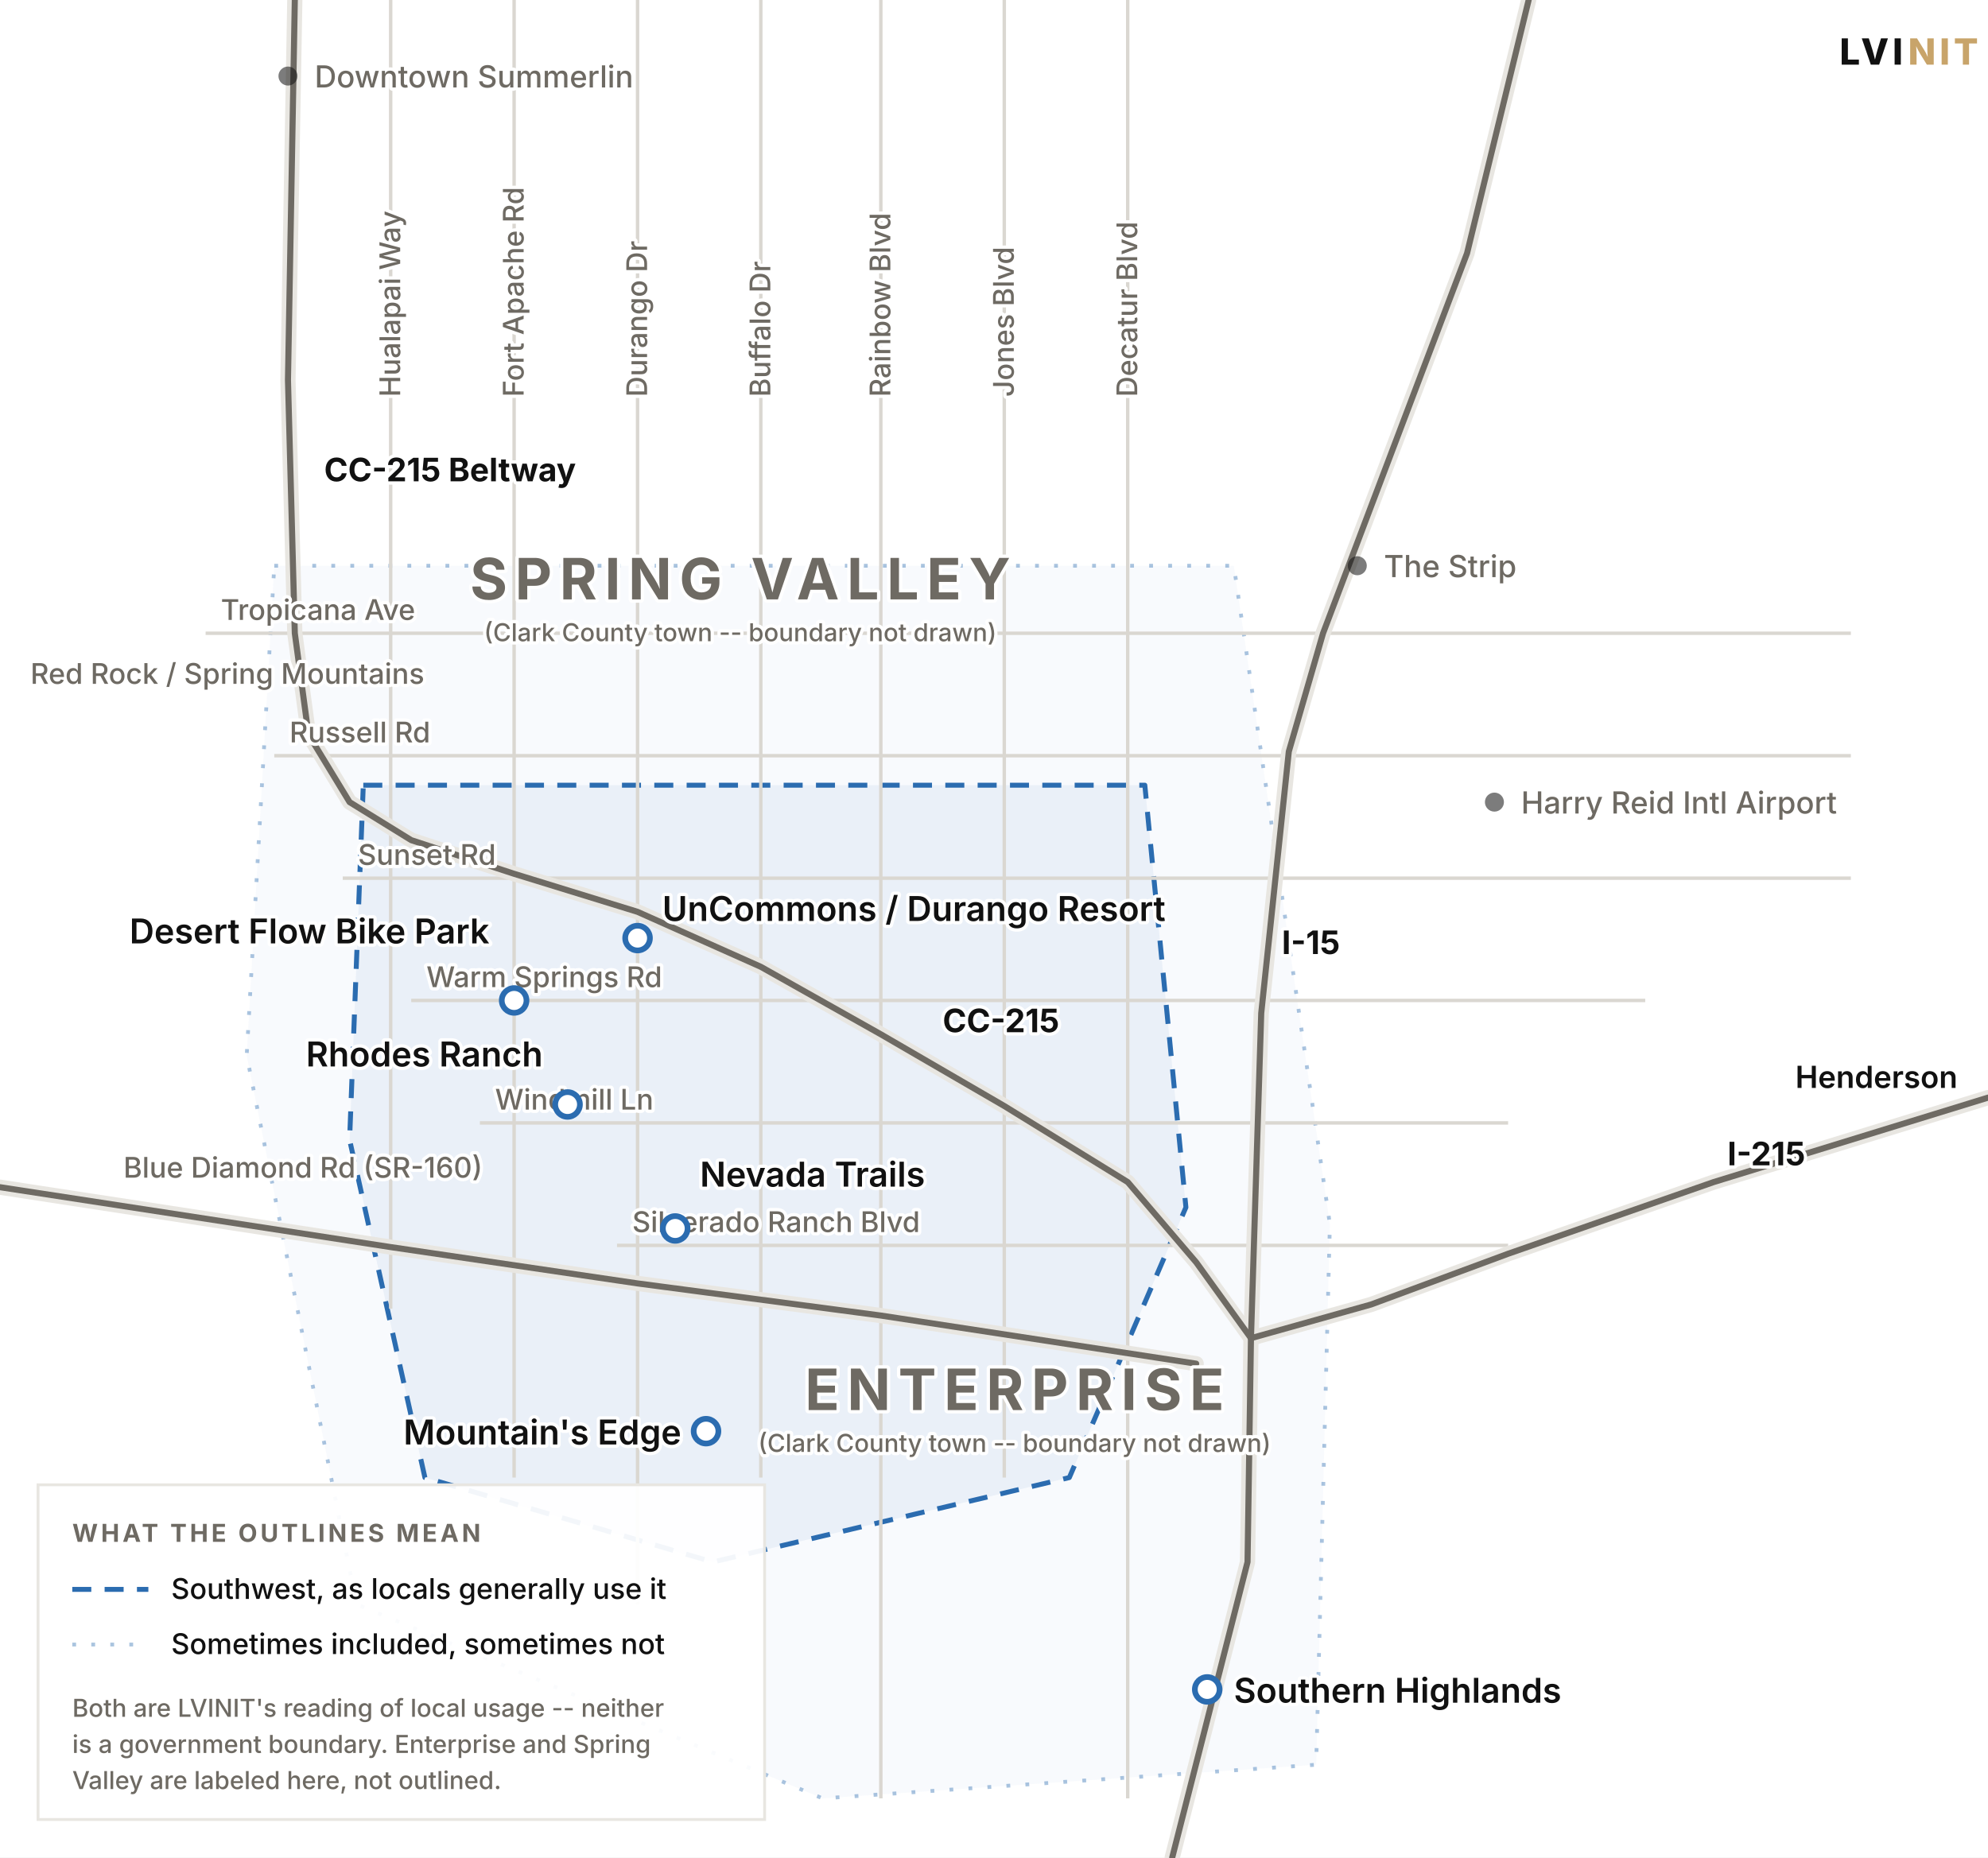
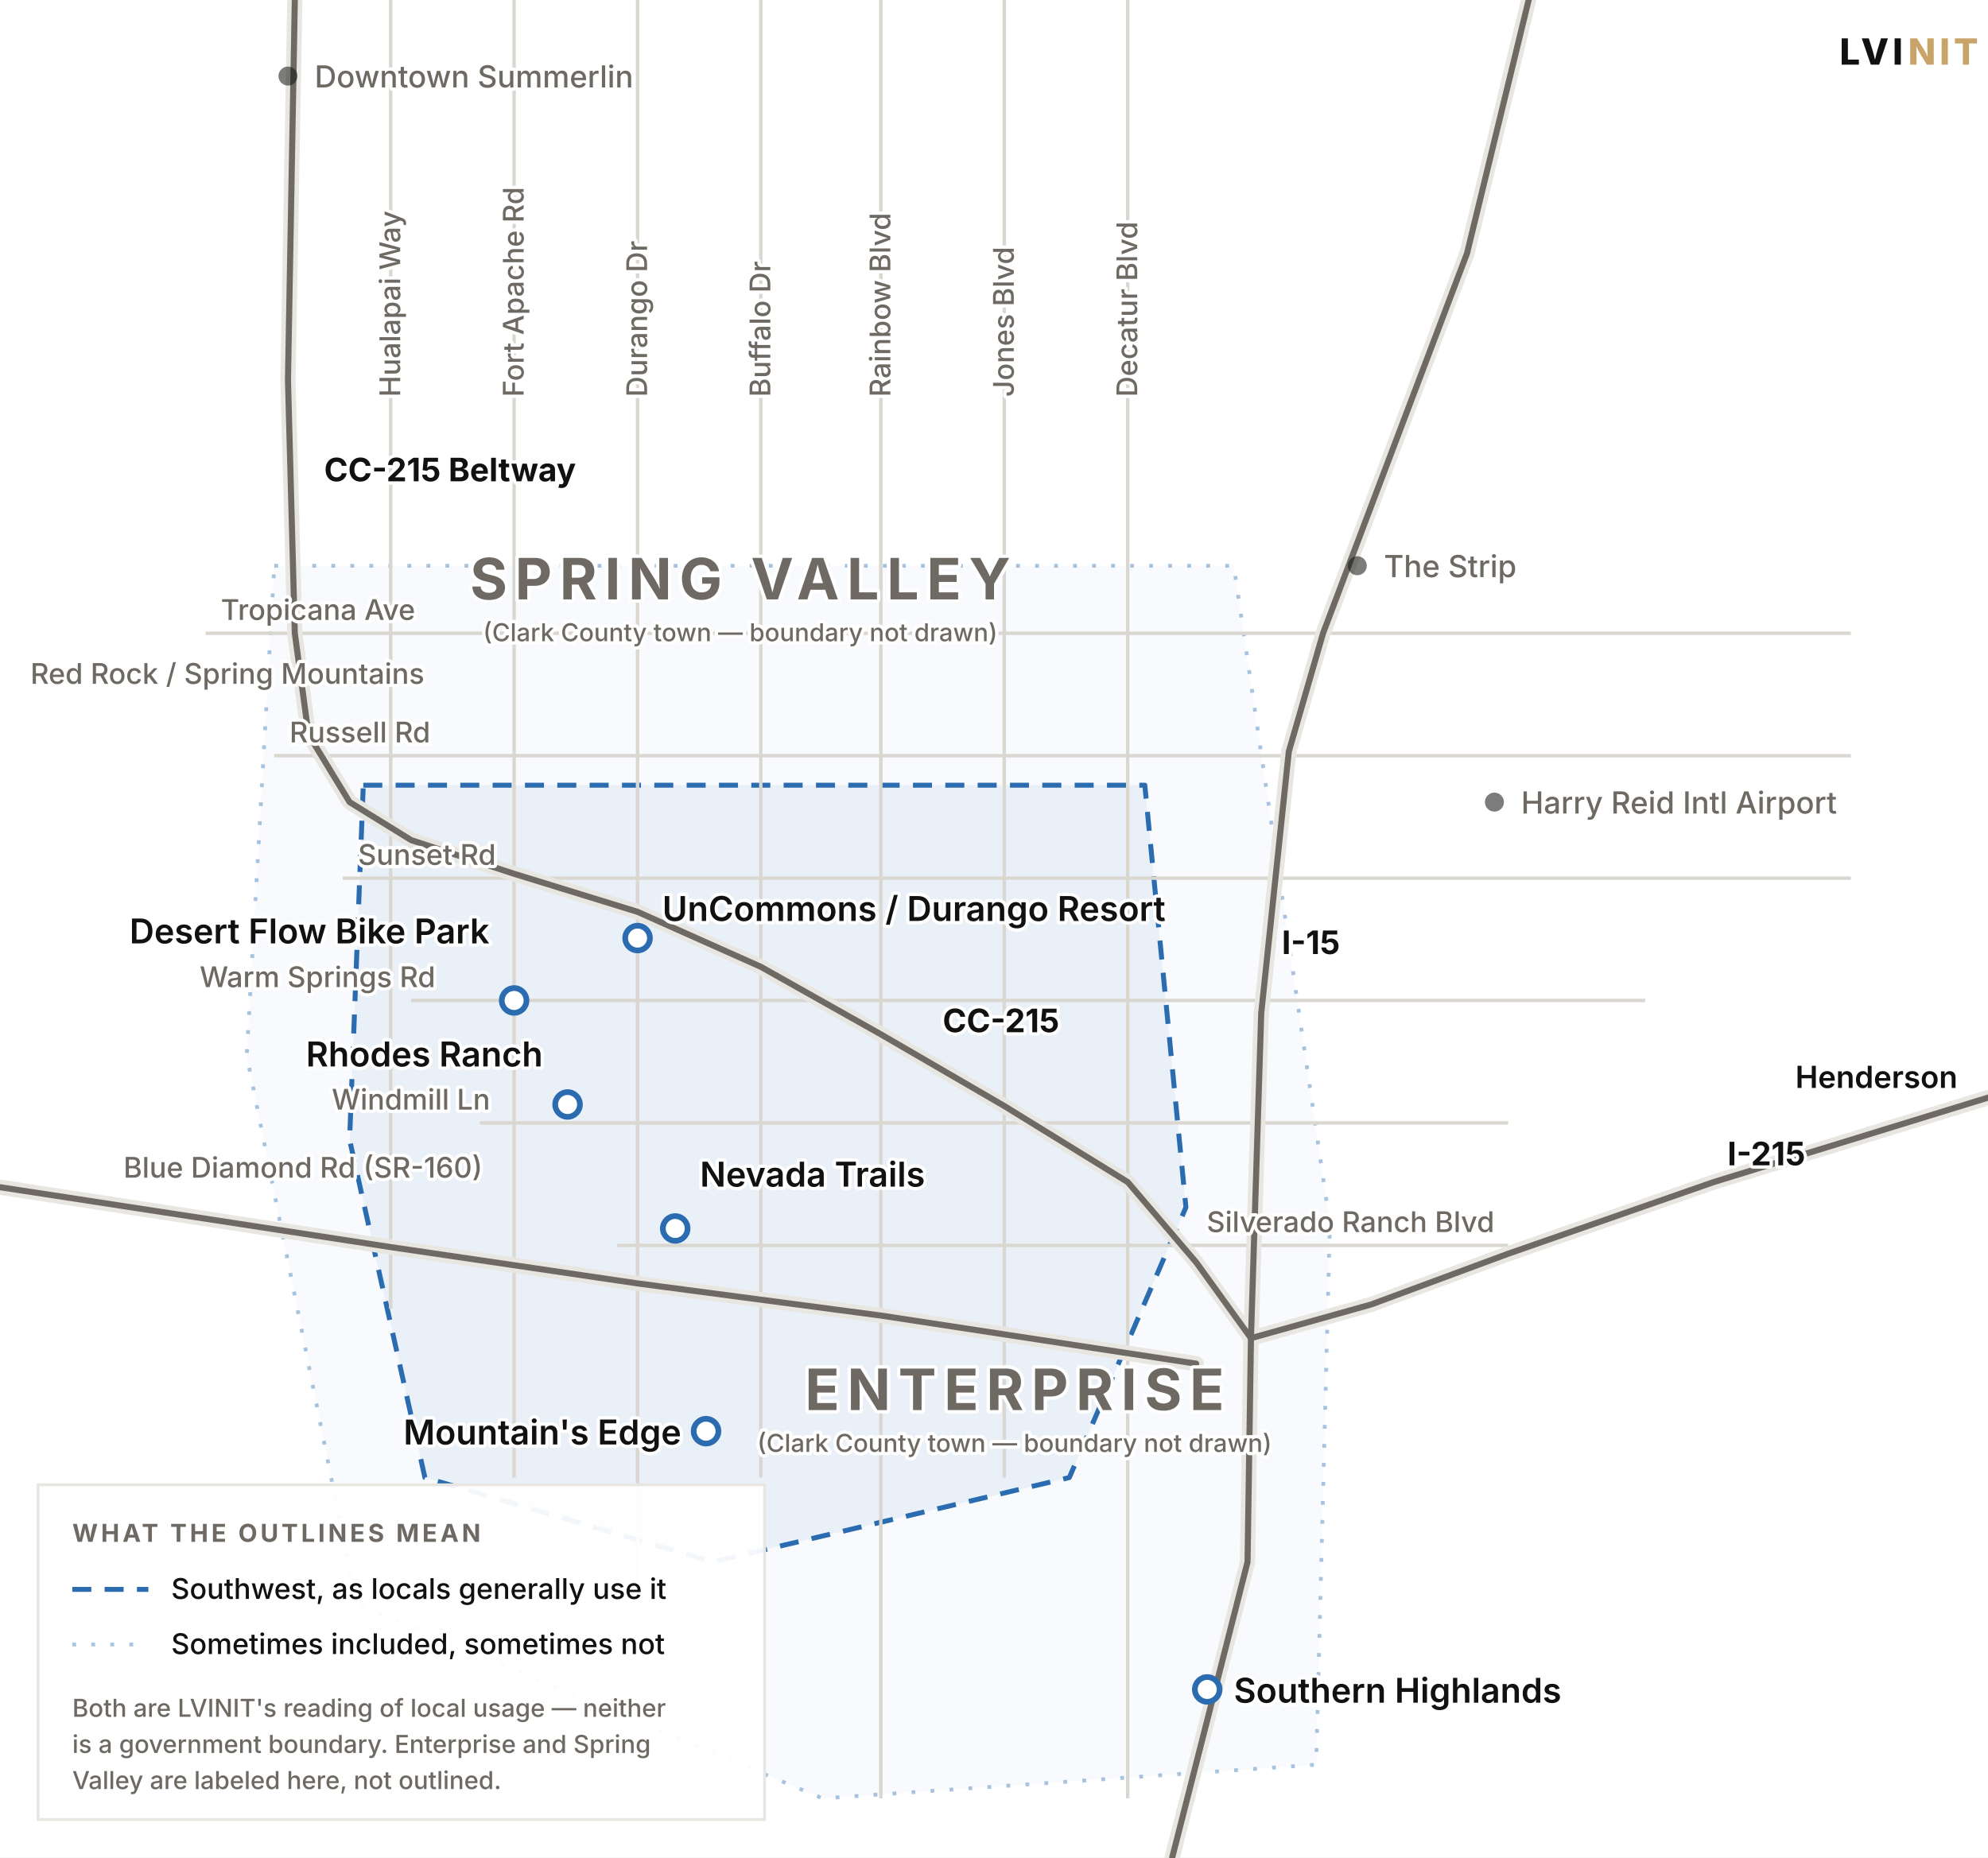
<svg xmlns="http://www.w3.org/2000/svg" viewBox="0 0 1045.2 976.8" width="1045.2" height="976.8" role="img" aria-labelledby="mapTitle mapDesc">
  <rect width="1045.2" height="976.8" fill="#FFFFFF" />
  <polygon points="144.2,297.5 648.7,297.5 699.2,643.8 692,928 432.5,945.7 187.4,843.6 129.7,555" fill="#2B6CB0" fill-opacity="0.035" stroke="#2B6CB0" stroke-opacity="0.4" stroke-width="2" stroke-dasharray="2 8" stroke-linejoin="round" />
  <polygon points="191,412.9 601.9,412.9 623.5,634.9 562.2,777 374.8,821.4 223.4,777 183.8,599.4" fill="#2B6CB0" fill-opacity="0.07" stroke="#2B6CB0" stroke-width="2.6" stroke-dasharray="10 7" stroke-linejoin="round" />
  <line x1="205.4" y1="0" x2="205.4" y2="688.2" stroke="#DAD7D1" stroke-width="1.8" />
  <line x1="270.3" y1="0" x2="270.3" y2="777" stroke="#DAD7D1" stroke-width="1.8" />
  <line x1="335.2" y1="0" x2="335.2" y2="843.6" stroke="#DAD7D1" stroke-width="1.8" />
  <line x1="400" y1="0" x2="400" y2="777" stroke="#DAD7D1" stroke-width="1.8" />
  <line x1="463.1" y1="0" x2="463.1" y2="945.7" stroke="#DAD7D1" stroke-width="1.8" />
  <line x1="528" y1="0" x2="528" y2="777" stroke="#DAD7D1" stroke-width="1.8" />
  <line x1="592.9" y1="0" x2="592.9" y2="945.7" stroke="#DAD7D1" stroke-width="1.8" />
  <line x1="108.1" y1="333" x2="973.1" y2="333" stroke="#DAD7D1" stroke-width="1.8" />
  <line x1="144.2" y1="397.4" x2="973.1" y2="397.4" stroke="#DAD7D1" stroke-width="1.8" />
  <line x1="180.2" y1="461.8" x2="973.1" y2="461.8" stroke="#DAD7D1" stroke-width="1.8" />
  <line x1="216.2" y1="526.1" x2="865" y2="526.1" stroke="#DAD7D1" stroke-width="1.8" />
  <line x1="252.3" y1="590.5" x2="792.9" y2="590.5" stroke="#DAD7D1" stroke-width="1.8" />
  <line x1="324.4" y1="654.9" x2="792.9" y2="654.9" stroke="#DAD7D1" stroke-width="1.8" />
  <polyline points="628.9,717.1 463.1,691.8 335.2,674.9 205.4,655.8 0,624.3" fill="none" stroke="#E8E6E1" stroke-width="8" stroke-linecap="round" stroke-linejoin="round" />
  <polyline points="803.7,0 771.3,133.2 720.8,266.4 695.6,333 677.6,395.2 663.1,532.8 657.7,703.7 655.9,821.4 616.3,976.8" fill="none" stroke="#E8E6E1" stroke-width="8" stroke-linecap="round" stroke-linejoin="round" />
  <polyline points="155,0 151.4,199.8 155,333 162.2,386.3 183.8,421.8 216.2,441.8 270.3,459.5 335.2,479.5 400,508.4 463.1,543.9 528,581.6 592.9,621.6 628.9,663.8 657.7,703.7" fill="none" stroke="#E8E6E1" stroke-width="8" stroke-linecap="round" stroke-linejoin="round" />
  <polyline points="657.7,703.7 720.8,686 792.9,659.3 901,621.6 1045.2,577.2" fill="none" stroke="#E8E6E1" stroke-width="8" stroke-linecap="round" stroke-linejoin="round" />
  <polyline points="628.9,717.1 463.1,691.8 335.2,674.9 205.4,655.8 0,624.3" fill="none" stroke="#6E6A63" stroke-width="3.2" stroke-linecap="round" stroke-linejoin="round" />
  <polyline points="803.7,0 771.3,133.2 720.8,266.4 695.6,333 677.6,395.2 663.1,532.8 657.7,703.7 655.9,821.4 616.3,976.8" fill="none" stroke="#6E6A63" stroke-width="3.2" stroke-linecap="round" stroke-linejoin="round" />
  <polyline points="155,0 151.4,199.8 155,333 162.2,386.3 183.8,421.8 216.2,441.8 270.3,459.5 335.2,479.5 400,508.4 463.1,543.9 528,581.6 592.9,621.6 628.9,663.8 657.7,703.7" fill="none" stroke="#6E6A63" stroke-width="3.2" stroke-linecap="round" stroke-linejoin="round" />
  <polyline points="657.7,703.7 720.8,686 792.9,659.3 901,621.6 1045.2,577.2" fill="none" stroke="#6E6A63" stroke-width="3.2" stroke-linecap="round" stroke-linejoin="round" />
  <text x="210.4" y="208.7" font-family="Inter, 'Helvetica Neue', Helvetica, Arial, sans-serif" font-size="15" font-weight="500" fill="#6E6A63" text-anchor="start" transform="rotate(-90 210.4 208.7)" paint-order="stroke" stroke="#FFFFFF" stroke-width="3.5" stroke-linejoin="round">Hualapai Way</text>
  <text x="275.3" y="208.7" font-family="Inter, 'Helvetica Neue', Helvetica, Arial, sans-serif" font-size="15" font-weight="500" fill="#6E6A63" text-anchor="start" transform="rotate(-90 275.3 208.7)" paint-order="stroke" stroke="#FFFFFF" stroke-width="3.5" stroke-linejoin="round">Fort Apache Rd</text>
  <text x="340.2" y="208.7" font-family="Inter, 'Helvetica Neue', Helvetica, Arial, sans-serif" font-size="15" font-weight="500" fill="#6E6A63" text-anchor="start" transform="rotate(-90 340.2 208.7)" paint-order="stroke" stroke="#FFFFFF" stroke-width="3.5" stroke-linejoin="round">Durango Dr</text>
  <text x="405" y="208.7" font-family="Inter, 'Helvetica Neue', Helvetica, Arial, sans-serif" font-size="15" font-weight="500" fill="#6E6A63" text-anchor="start" transform="rotate(-90 405 208.7)" paint-order="stroke" stroke="#FFFFFF" stroke-width="3.5" stroke-linejoin="round">Buffalo Dr</text>
  <text x="468.1" y="208.7" font-family="Inter, 'Helvetica Neue', Helvetica, Arial, sans-serif" font-size="15" font-weight="500" fill="#6E6A63" text-anchor="start" transform="rotate(-90 468.1 208.7)" paint-order="stroke" stroke="#FFFFFF" stroke-width="3.5" stroke-linejoin="round">Rainbow Blvd</text>
  <text x="533" y="208.7" font-family="Inter, 'Helvetica Neue', Helvetica, Arial, sans-serif" font-size="15" font-weight="500" fill="#6E6A63" text-anchor="start" transform="rotate(-90 533 208.7)" paint-order="stroke" stroke="#FFFFFF" stroke-width="3.5" stroke-linejoin="round">Jones Blvd</text>
  <text x="597.9" y="208.7" font-family="Inter, 'Helvetica Neue', Helvetica, Arial, sans-serif" font-size="15" font-weight="500" fill="#6E6A63" text-anchor="start" transform="rotate(-90 597.9 208.7)" paint-order="stroke" stroke="#FFFFFF" stroke-width="3.5" stroke-linejoin="round">Decatur Blvd</text>
  <text x="116.1" y="326" font-family="Inter, 'Helvetica Neue', Helvetica, Arial, sans-serif" font-size="15" font-weight="500" fill="#6E6A63" text-anchor="start" paint-order="stroke" stroke="#FFFFFF" stroke-width="3.5" stroke-linejoin="round">Tropicana Ave</text>
  <text x="152.2" y="390.4" font-family="Inter, 'Helvetica Neue', Helvetica, Arial, sans-serif" font-size="15" font-weight="500" fill="#6E6A63" text-anchor="start" paint-order="stroke" stroke="#FFFFFF" stroke-width="3.5" stroke-linejoin="round">Russell Rd</text>
  <text x="188.2" y="454.8" font-family="Inter, 'Helvetica Neue', Helvetica, Arial, sans-serif" font-size="15" font-weight="500" fill="#6E6A63" text-anchor="start" paint-order="stroke" stroke="#FFFFFF" stroke-width="3.5" stroke-linejoin="round">Sunset Rd</text>
-   <text x="224.2" y="519.1" font-family="Inter, 'Helvetica Neue', Helvetica, Arial, sans-serif" font-size="15" font-weight="500" fill="#6E6A63" text-anchor="start" paint-order="stroke" stroke="#FFFFFF" stroke-width="3.5" stroke-linejoin="round">Warm Springs Rd</text>
-   <text x="260.3" y="583.5" font-family="Inter, 'Helvetica Neue', Helvetica, Arial, sans-serif" font-size="15" font-weight="500" fill="#6E6A63" text-anchor="start" paint-order="stroke" stroke="#FFFFFF" stroke-width="3.5" stroke-linejoin="round">Windmill Ln</text>
-   <text x="332.4" y="647.9" font-family="Inter, 'Helvetica Neue', Helvetica, Arial, sans-serif" font-size="15" font-weight="500" fill="#6E6A63" text-anchor="start" paint-order="stroke" stroke="#FFFFFF" stroke-width="3.5" stroke-linejoin="round">Silverado Ranch Blvd</text>
+   <text x="228.9" y="519.1" font-family="Inter, 'Helvetica Neue', Helvetica, Arial, sans-serif" font-size="15" font-weight="500" fill="#6E6A63" text-anchor="end" paint-order="stroke" stroke="#FFFFFF" stroke-width="3.5" stroke-linejoin="round">Warm Springs Rd</text>
+   <text x="257.7" y="583.5" font-family="Inter, 'Helvetica Neue', Helvetica, Arial, sans-serif" font-size="15" font-weight="500" fill="#6E6A63" text-anchor="end" paint-order="stroke" stroke="#FFFFFF" stroke-width="3.5" stroke-linejoin="round">Windmill Ln</text>
+   <text x="785.7" y="647.9" font-family="Inter, 'Helvetica Neue', Helvetica, Arial, sans-serif" font-size="15" font-weight="500" fill="#6E6A63" text-anchor="end" paint-order="stroke" stroke="#FFFFFF" stroke-width="3.5" stroke-linejoin="round">Silverado Ranch Blvd</text>
  <text x="64.9" y="619.3" font-family="Inter, 'Helvetica Neue', Helvetica, Arial, sans-serif" font-size="15" font-weight="500" fill="#6E6A63" text-anchor="start" paint-order="stroke" stroke="#FFFFFF" stroke-width="3.5" stroke-linejoin="round">Blue Diamond Rd (SR-160)</text>
  <text x="673.9" y="501.7" font-family="Inter, 'Helvetica Neue', Helvetica, Arial, sans-serif" font-size="17" font-weight="700" fill="#111111" text-anchor="start" paint-order="stroke" stroke="#FFFFFF" stroke-width="3.5" stroke-linejoin="round">I-15</text>
  <text x="170.4" y="253.1" font-family="Inter, 'Helvetica Neue', Helvetica, Arial, sans-serif" font-size="17" font-weight="700" fill="#111111" text-anchor="start" paint-order="stroke" stroke="#FFFFFF" stroke-width="3.5" stroke-linejoin="round">CC-215 Beltway</text>
  <text x="495.6" y="542.8" font-family="Inter, 'Helvetica Neue', Helvetica, Arial, sans-serif" font-size="17" font-weight="700" fill="#111111" text-anchor="start" paint-order="stroke" stroke="#FFFFFF" stroke-width="3.5" stroke-linejoin="round">CC-215</text>
  <text x="908.2" y="612.8" font-family="Inter, 'Helvetica Neue', Helvetica, Arial, sans-serif" font-size="17" font-weight="700" fill="#111111" text-anchor="start" paint-order="stroke" stroke="#FFFFFF" stroke-width="3.5" stroke-linejoin="round">I-215</text>
  <text x="389.2" y="315.2" font-family="Inter, 'Helvetica Neue', Helvetica, Arial, sans-serif" font-size="30" font-weight="700" fill="#6E6A63" text-anchor="middle" letter-spacing="4" paint-order="stroke" stroke="#FFFFFF" stroke-width="3.5" stroke-linejoin="round">SPRING VALLEY</text>
-   <text x="389.2" y="337.2" font-family="Inter, 'Helvetica Neue', Helvetica, Arial, sans-serif" font-size="13" font-weight="500" fill="#6E6A63" text-anchor="middle" paint-order="stroke" stroke="#FFFFFF" stroke-width="3.5" stroke-linejoin="round">(Clark County town -- boundary not drawn)</text>
+   <text x="389.2" y="337.2" font-family="Inter, 'Helvetica Neue', Helvetica, Arial, sans-serif" font-size="13" font-weight="500" fill="#6E6A63" text-anchor="middle" paint-order="stroke" stroke="#FFFFFF" stroke-width="3.5" stroke-linejoin="round">(Clark County town — boundary not drawn)</text>
  <text x="533.4" y="741.5" font-family="Inter, 'Helvetica Neue', Helvetica, Arial, sans-serif" font-size="30" font-weight="700" fill="#6E6A63" text-anchor="middle" letter-spacing="4" paint-order="stroke" stroke="#FFFFFF" stroke-width="3.5" stroke-linejoin="round">ENTERPRISE</text>
-   <text x="533.4" y="763.5" font-family="Inter, 'Helvetica Neue', Helvetica, Arial, sans-serif" font-size="13" font-weight="500" fill="#6E6A63" text-anchor="middle" paint-order="stroke" stroke="#FFFFFF" stroke-width="3.5" stroke-linejoin="round">(Clark County town -- boundary not drawn)</text>
+   <text x="533.4" y="763.5" font-family="Inter, 'Helvetica Neue', Helvetica, Arial, sans-serif" font-size="13" font-weight="500" fill="#6E6A63" text-anchor="middle" paint-order="stroke" stroke="#FFFFFF" stroke-width="3.5" stroke-linejoin="round">(Clark County town — boundary not drawn)</text>
  <text x="16" y="359.6" font-family="Inter, 'Helvetica Neue', Helvetica, Arial, sans-serif" font-size="15" font-weight="500" fill="#6E6A63" text-anchor="start" paint-order="stroke" stroke="#FFFFFF" stroke-width="3.5" stroke-linejoin="round">Red Rock / Spring Mountains</text>
  <text x="1029.2" y="572.1" font-family="Inter, 'Helvetica Neue', Helvetica, Arial, sans-serif" font-size="16" font-weight="600" fill="#111111" text-anchor="end" paint-order="stroke" stroke="#FFFFFF" stroke-width="3.5" stroke-linejoin="round">Henderson</text>
  <circle cx="151.4" cy="40" r="5" fill="#111111" fill-opacity="0.55" />
  <text x="165.4" y="46" font-family="Inter, 'Helvetica Neue', Helvetica, Arial, sans-serif" font-size="16" font-weight="500" fill="#6E6A63" text-anchor="start" paint-order="stroke" stroke="#FFFFFF" stroke-width="3.5" stroke-linejoin="round">Downtown Summerlin</text>
  <circle cx="713.6" cy="297.5" r="5" fill="#111111" fill-opacity="0.55" />
  <text x="727.6" y="303.5" font-family="Inter, 'Helvetica Neue', Helvetica, Arial, sans-serif" font-size="16" font-weight="500" fill="#6E6A63" text-anchor="start" paint-order="stroke" stroke="#FFFFFF" stroke-width="3.5" stroke-linejoin="round">The Strip</text>
  <circle cx="785.7" cy="421.8" r="5" fill="#111111" fill-opacity="0.55" />
  <text x="799.7" y="427.8" font-family="Inter, 'Helvetica Neue', Helvetica, Arial, sans-serif" font-size="16" font-weight="500" fill="#6E6A63" text-anchor="start" paint-order="stroke" stroke="#FFFFFF" stroke-width="3.5" stroke-linejoin="round">Harry Reid Intl Airport</text>
  <circle cx="335.2" cy="493.3" r="6.5" fill="#FFFFFF" stroke="#2B6CB0" stroke-width="3" />
  <text x="348.2" y="484.3" font-family="Inter, 'Helvetica Neue', Helvetica, Arial, sans-serif" font-size="18" font-weight="600" fill="#111111" text-anchor="start" paint-order="stroke" stroke="#FFFFFF" stroke-width="3.5" stroke-linejoin="round">UnCommons / Durango Resort</text>
  <circle cx="298.4" cy="580.8" r="6.5" fill="#FFFFFF" stroke="#2B6CB0" stroke-width="3" />
  <text x="285.4" y="560.8" font-family="Inter, 'Helvetica Neue', Helvetica, Arial, sans-serif" font-size="18" font-weight="600" fill="#111111" text-anchor="end" paint-order="stroke" stroke="#FFFFFF" stroke-width="3.5" stroke-linejoin="round">Rhodes Ranch</text>
  <circle cx="355" cy="646" r="6.5" fill="#FFFFFF" stroke="#2B6CB0" stroke-width="3" />
  <text x="368" y="624" font-family="Inter, 'Helvetica Neue', Helvetica, Arial, sans-serif" font-size="18" font-weight="600" fill="#111111" text-anchor="start" paint-order="stroke" stroke="#FFFFFF" stroke-width="3.5" stroke-linejoin="round">Nevada Trails</text>
  <circle cx="371.2" cy="752.6" r="6.5" fill="#FFFFFF" stroke="#2B6CB0" stroke-width="3" />
  <text x="358.2" y="759.6" font-family="Inter, 'Helvetica Neue', Helvetica, Arial, sans-serif" font-size="18" font-weight="600" fill="#111111" text-anchor="end" paint-order="stroke" stroke="#FFFFFF" stroke-width="3.5" stroke-linejoin="round">Mountain's Edge</text>
  <circle cx="634.7" cy="888.4" r="6.5" fill="#FFFFFF" stroke="#2B6CB0" stroke-width="3" />
  <text x="648.7" y="895.4" font-family="Inter, 'Helvetica Neue', Helvetica, Arial, sans-serif" font-size="18" font-weight="600" fill="#111111" text-anchor="start" paint-order="stroke" stroke="#FFFFFF" stroke-width="3.5" stroke-linejoin="round">Southern Highlands</text>
  <circle cx="270.3" cy="526.1" r="6.5" fill="#FFFFFF" stroke="#2B6CB0" stroke-width="3" />
  <text x="257.3" y="496.1" font-family="Inter, 'Helvetica Neue', Helvetica, Arial, sans-serif" font-size="18" font-weight="600" fill="#111111" text-anchor="end" paint-order="stroke" stroke="#FFFFFF" stroke-width="3.5" stroke-linejoin="round">Desert Flow Bike Park</text>
  <rect x="20" y="780.8" width="382" height="176" fill="#FFFFFF" fill-opacity="0.94" stroke="#E8E6E1" stroke-width="1.5" />
  <text x="38" y="810.8" font-family="Inter, 'Helvetica Neue', Helvetica, Arial, sans-serif" font-size="13" font-weight="700" fill="#6E6A63" text-anchor="start" letter-spacing="1.6" paint-order="stroke" stroke="#FFFFFF" stroke-width="3.5" stroke-linejoin="round">WHAT THE OUTLINES MEAN</text>
  <line x1="38" y1="835.8" x2="78" y2="835.8" stroke="#2B6CB0" stroke-width="2.6" stroke-dasharray="10 7" />
  <text x="90" y="840.8" font-family="Inter, 'Helvetica Neue', Helvetica, Arial, sans-serif" font-size="15" font-weight="500" fill="#111111" text-anchor="start" paint-order="stroke" stroke="#FFFFFF" stroke-width="3.5" stroke-linejoin="round">Southwest, as locals generally use it</text>
  <line x1="38" y1="864.8" x2="78" y2="864.8" stroke="#2B6CB0" stroke-opacity="0.4" stroke-width="2" stroke-dasharray="2 8" />
  <text x="90" y="869.8" font-family="Inter, 'Helvetica Neue', Helvetica, Arial, sans-serif" font-size="15" font-weight="500" fill="#111111" text-anchor="start" paint-order="stroke" stroke="#FFFFFF" stroke-width="3.5" stroke-linejoin="round">Sometimes included, sometimes not</text>
-   <text x="38" y="902.8" font-family="Inter, 'Helvetica Neue', Helvetica, Arial, sans-serif" font-size="13" font-weight="500" fill="#6E6A63" text-anchor="start" paint-order="stroke" stroke="#FFFFFF" stroke-width="3.5" stroke-linejoin="round">Both are LVINIT's reading of local usage -- neither</text>
+   <text x="38" y="902.8" font-family="Inter, 'Helvetica Neue', Helvetica, Arial, sans-serif" font-size="13" font-weight="500" fill="#6E6A63" text-anchor="start" paint-order="stroke" stroke="#FFFFFF" stroke-width="3.5" stroke-linejoin="round">Both are LVINIT's reading of local usage — neither</text>
  <text x="38" y="921.8" font-family="Inter, 'Helvetica Neue', Helvetica, Arial, sans-serif" font-size="13" font-weight="500" fill="#6E6A63" text-anchor="start" paint-order="stroke" stroke="#FFFFFF" stroke-width="3.5" stroke-linejoin="round">is a government boundary. Enterprise and Spring</text>
  <text x="38" y="940.8" font-family="Inter, 'Helvetica Neue', Helvetica, Arial, sans-serif" font-size="13" font-weight="500" fill="#6E6A63" text-anchor="start" paint-order="stroke" stroke="#FFFFFF" stroke-width="3.5" stroke-linejoin="round">Valley are labeled here, not outlined.</text>
  <text x="967.2" y="34" font-family="Inter, 'Helvetica Neue', Helvetica, Arial, sans-serif" font-size="19" font-weight="800" fill="#111111" text-anchor="start" letter-spacing="2" paint-order="stroke" stroke="#FFFFFF" stroke-width="3.5" stroke-linejoin="round">LVI</text>
  <text x="1003.2" y="34" font-family="Inter, 'Helvetica Neue', Helvetica, Arial, sans-serif" font-size="19" font-weight="800" fill="#C8A46A" text-anchor="start" letter-spacing="2" paint-order="stroke" stroke="#FFFFFF" stroke-width="3.5" stroke-linejoin="round">NIT</text>
</svg>
